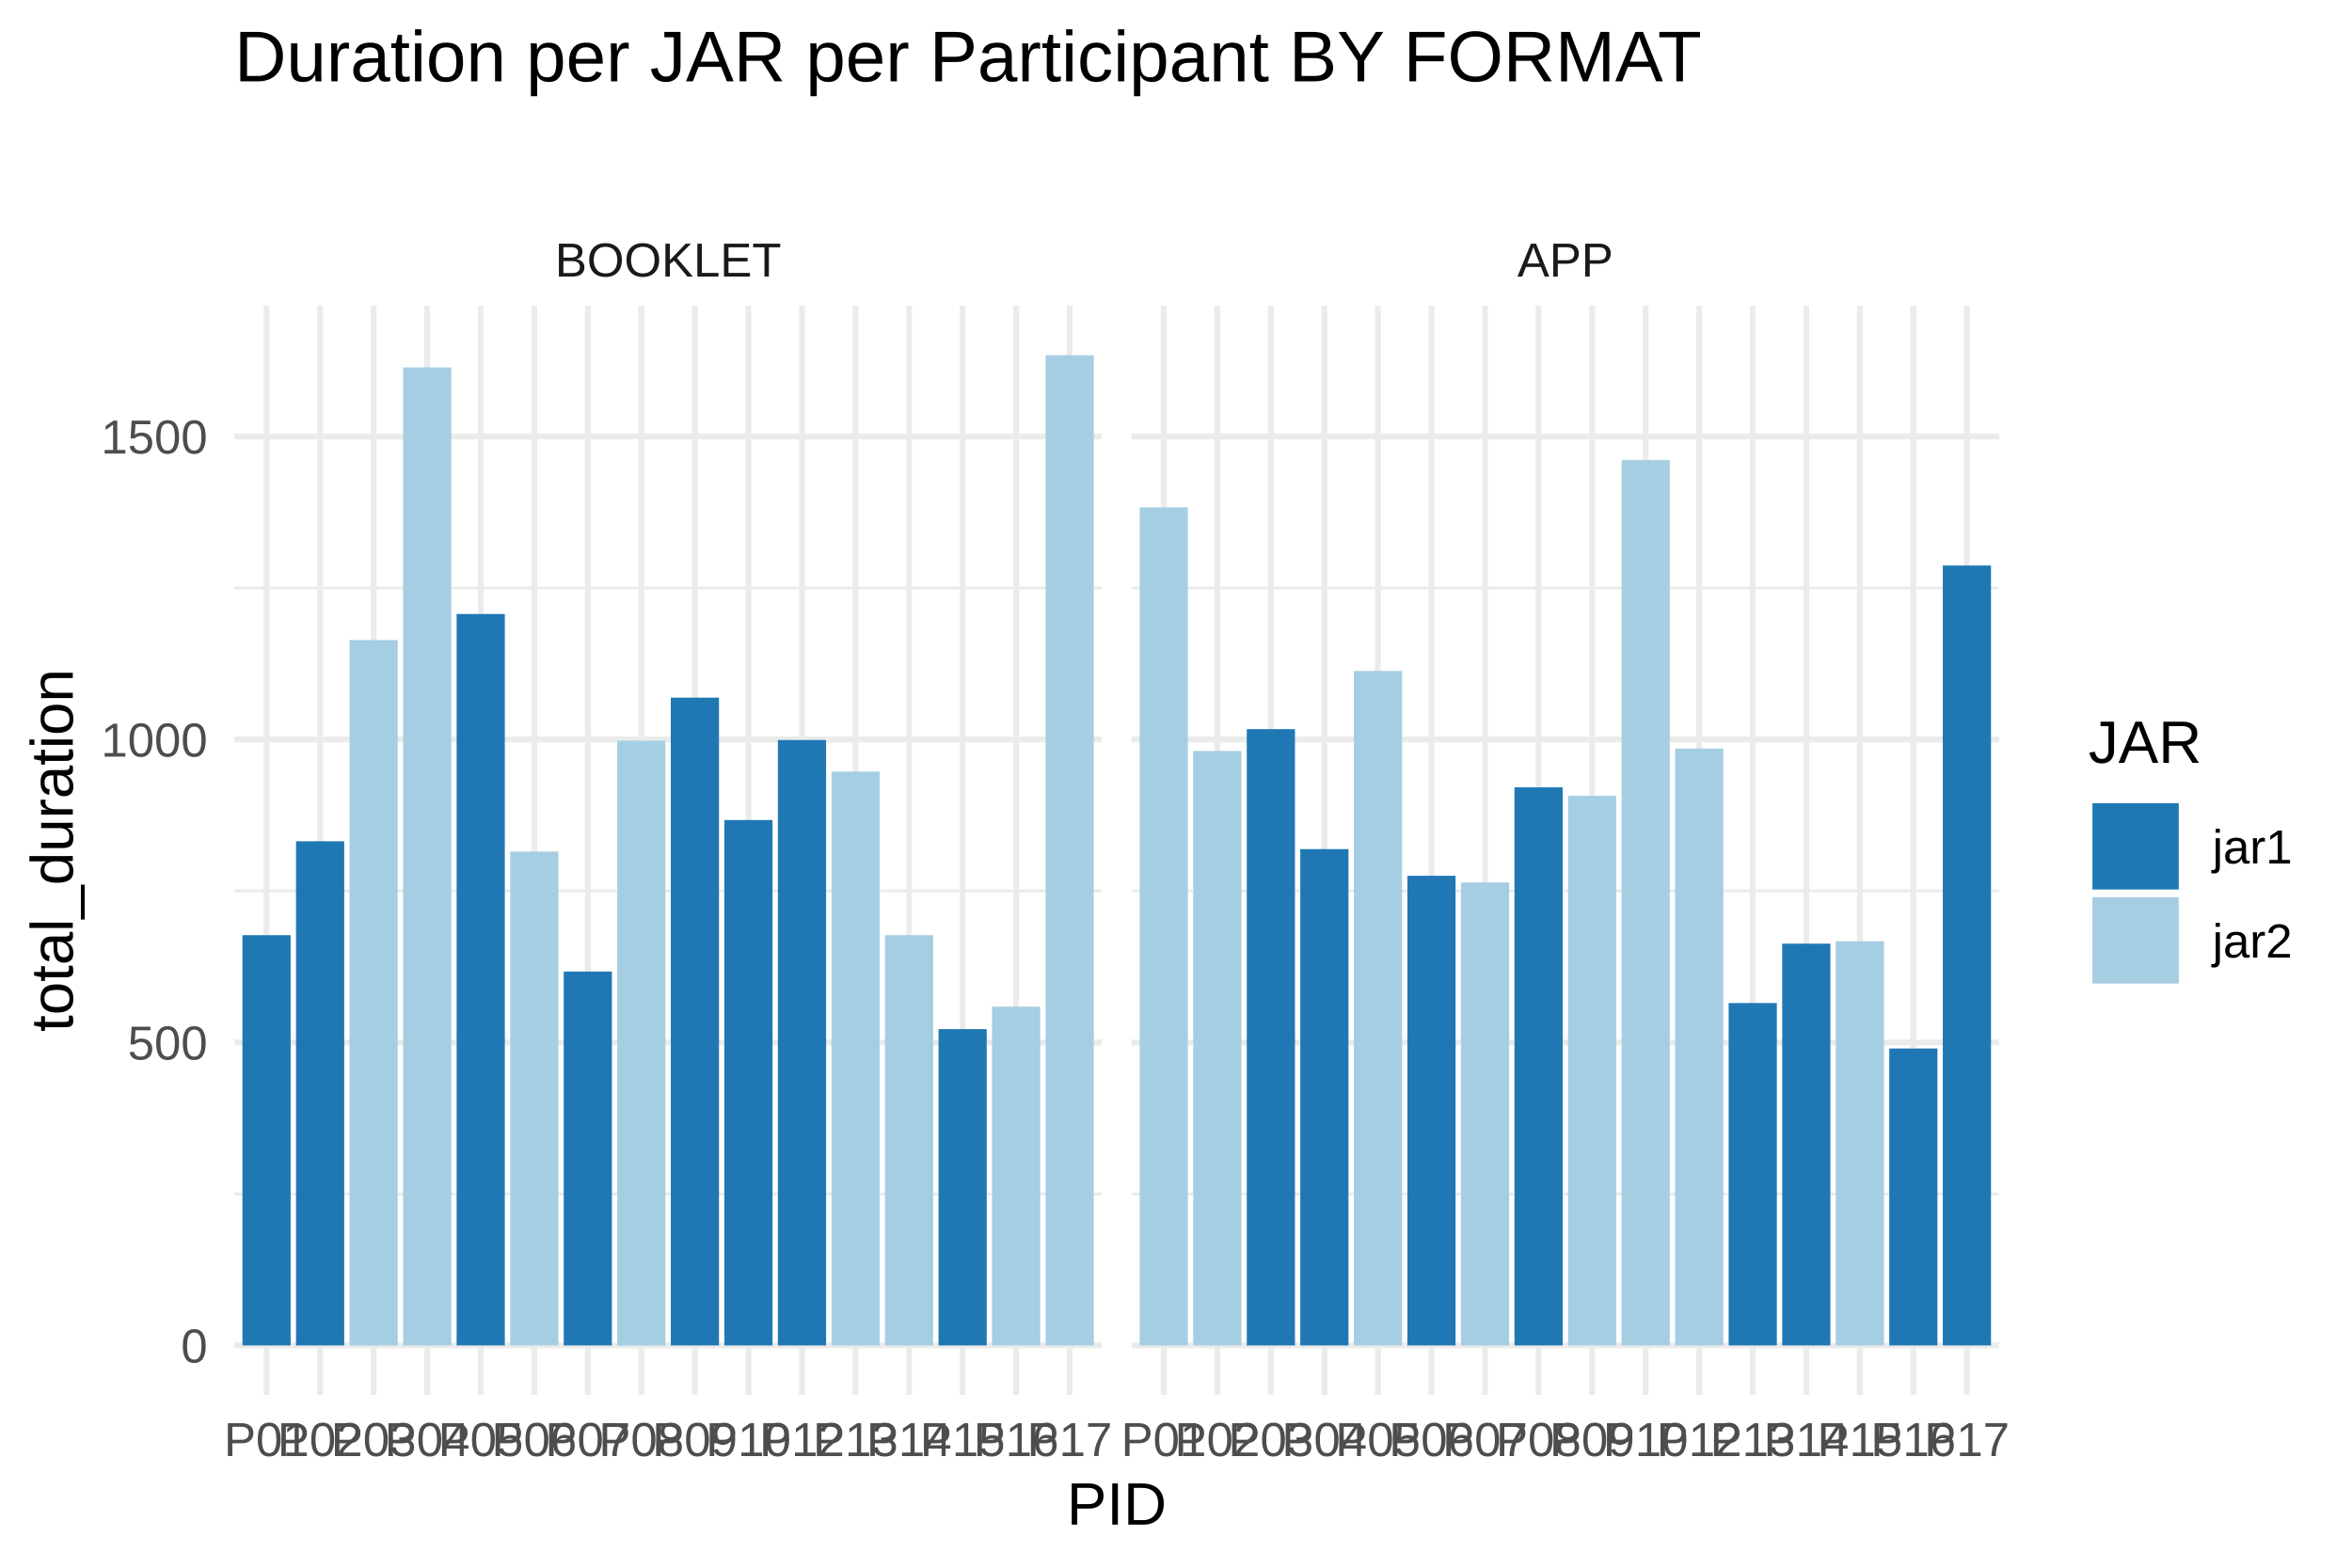
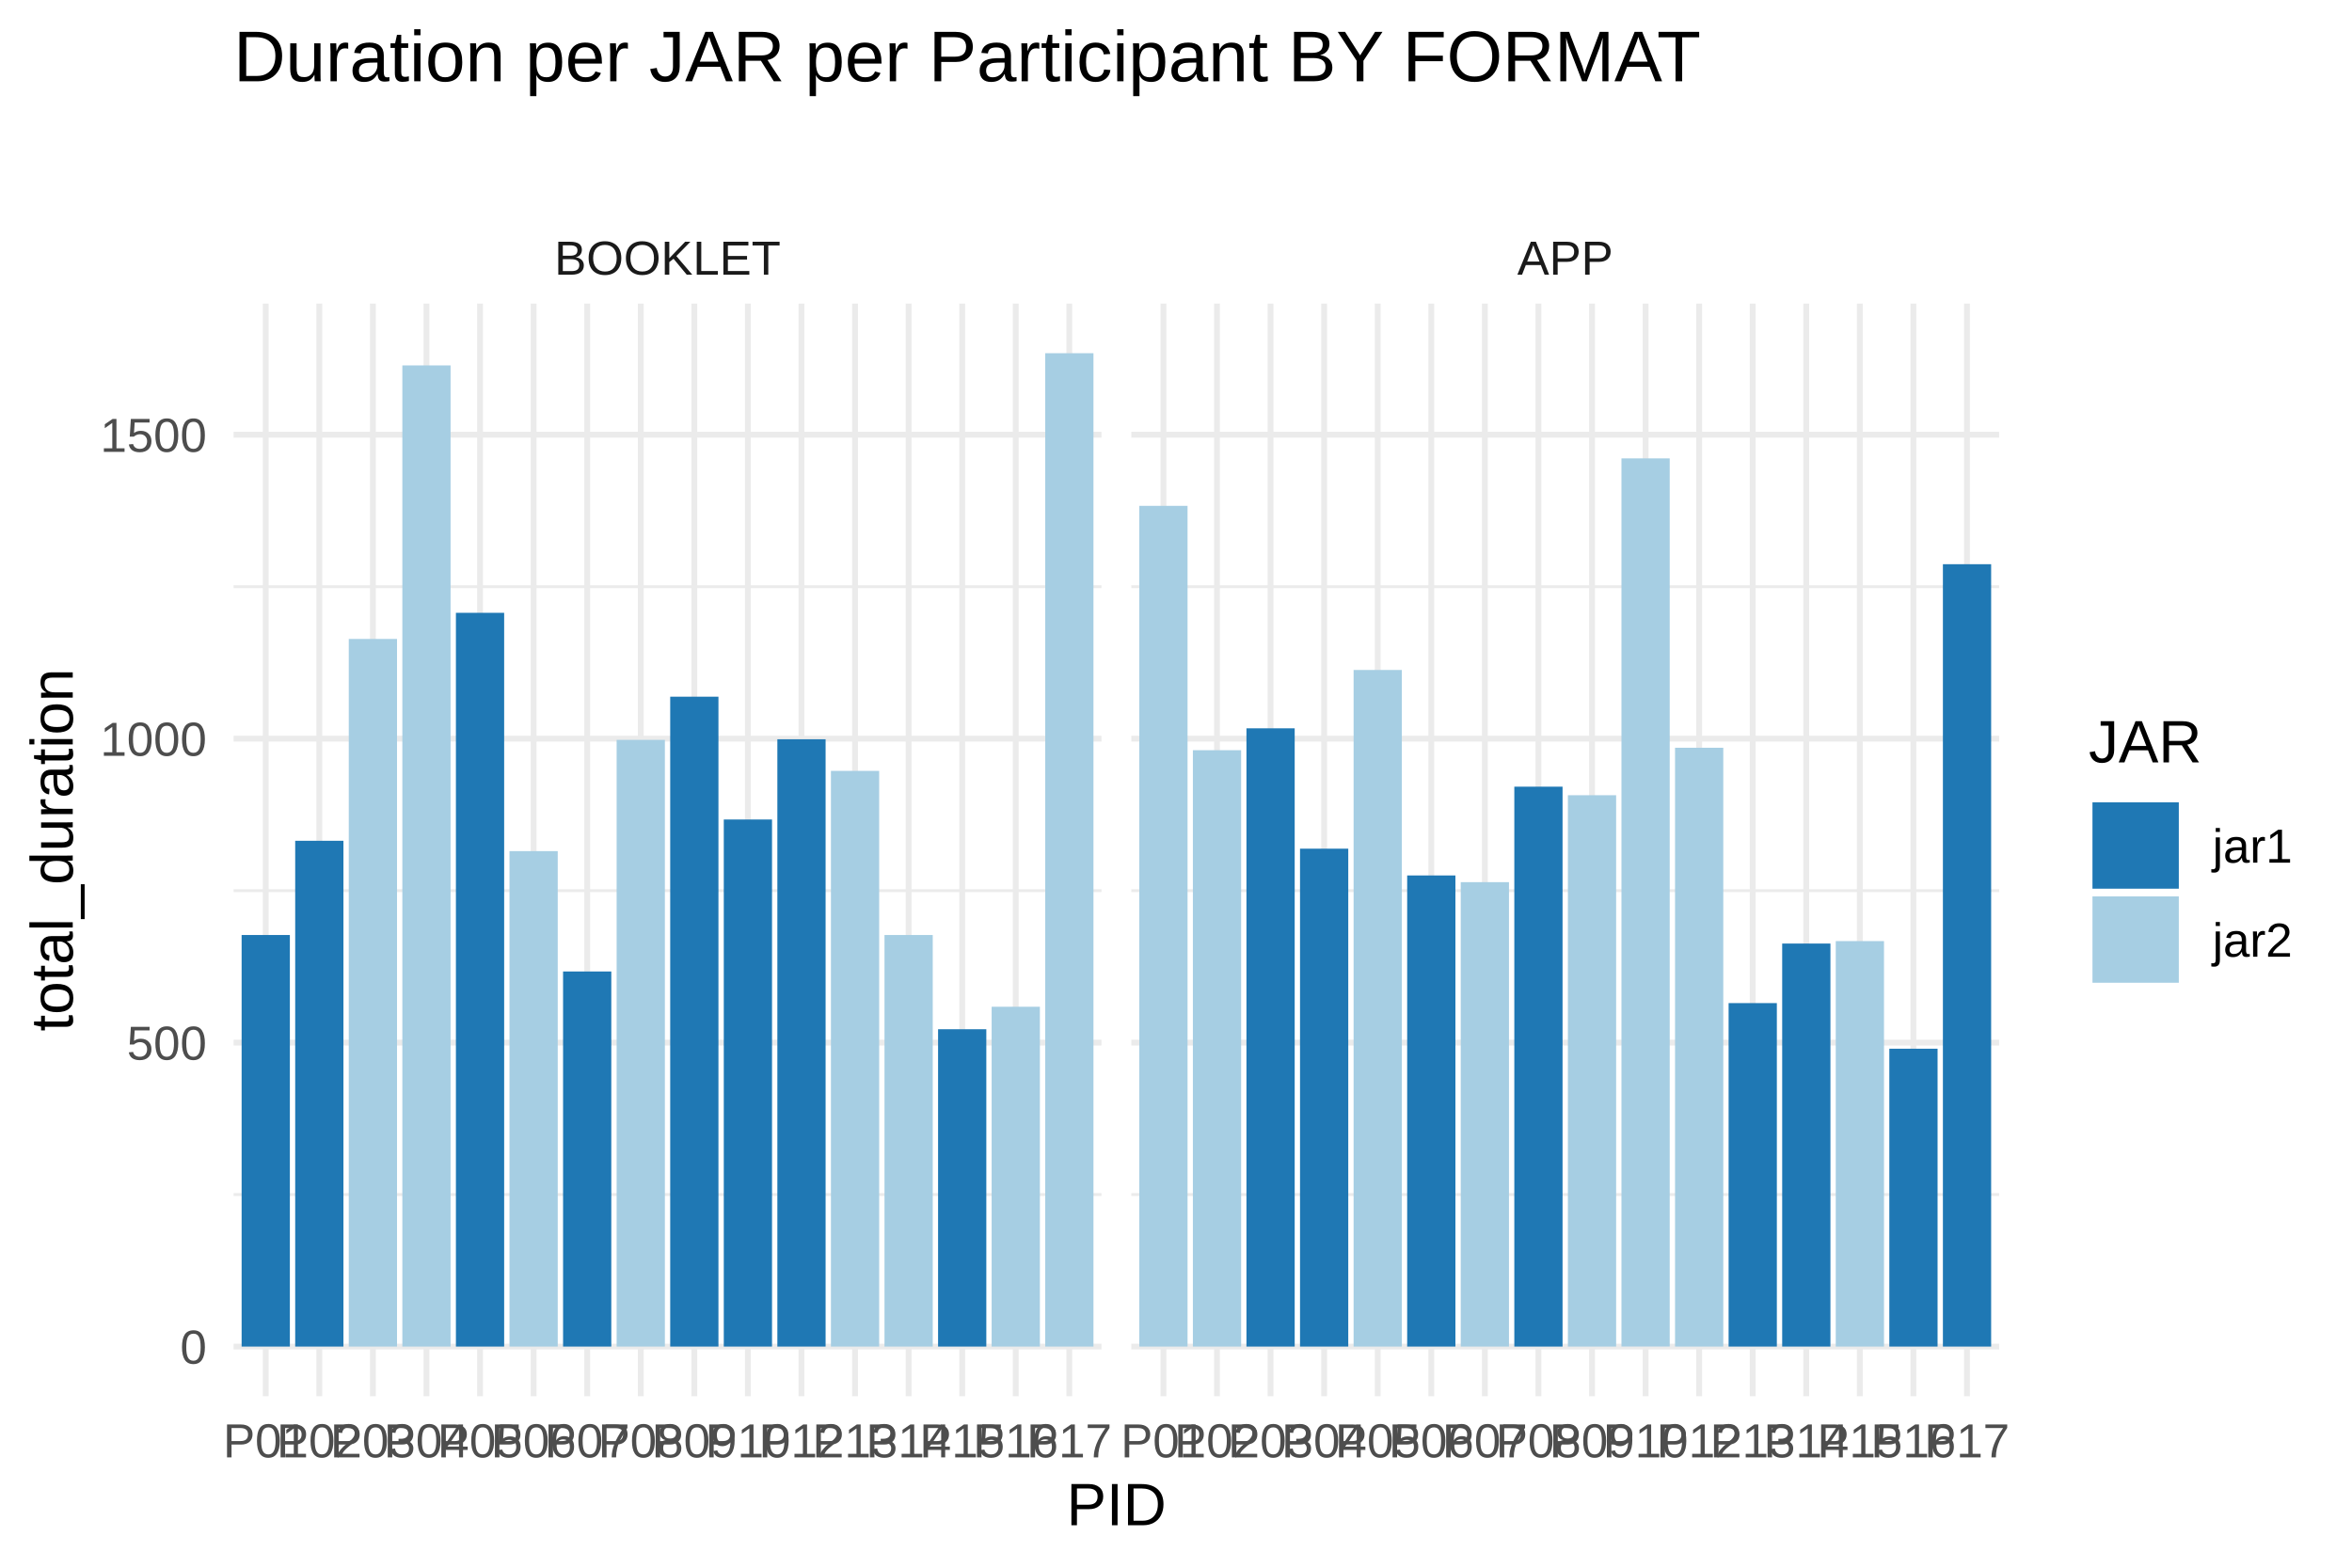
- <svg xmlns="http://www.w3.org/2000/svg" class="svglite" width="432.00pt" height="288.00pt" viewBox="0 0 432.00 288.00">
-   <defs>
-     <style type="text/css">
+ <svg xmlns="http://www.w3.org/2000/svg" width="432.00pt" height="288.00pt" viewBox="0 0 432.00 288.00">
+   <g class="svglite">
+     <defs>
+       <style type="text/css">
    .svglite line, .svglite polyline, .svglite polygon, .svglite path, .svglite rect, .svglite circle {
      fill: none;
      stroke: #000000;
      stroke-linecap: round;
      stroke-linejoin: round;
      stroke-miterlimit: 10.00;
    }
    .svglite text {
      white-space: pre;
    }
+     .svglite g.glyphgroup path {
+       fill: inherit;
+       stroke: none;
+     }
  </style>
-   </defs>
-   <rect width="100%" height="100%" style="stroke: none; fill: none;" />
-   <defs>
-     <clipPath id="cpMC4wMHw0MzIuMDB8MC4wMHwyODguMDA=">
-       <rect x="0.00" y="0.00" width="432.00" height="288.00" />
-     </clipPath>
-   </defs>
-   <g clip-path="url(#cpMC4wMHw0MzIuMDB8MC4wMHwyODguMDA=)">
+     </defs>
+     <rect width="100%" height="100%" style="stroke: none; fill: none;" />
+     <defs>
+       <clipPath id="cpMC4wMHw0MzIuMDB8MC4wMHwyODguMDA=">
+         <rect x="0.00" y="0.00" width="432.00" height="288.00" />
+       </clipPath>
+     </defs>
+     <g clip-path="url(#cpMC4wMHw0MzIuMDB8MC4wMHwyODguMDA=)">
</g>
-   <defs>
-     <clipPath id="cpNDMuMDZ8MjAyLjM3fDU2LjE3fDI1Ni4yNw==">
-       <rect x="43.06" y="56.17" width="159.32" height="200.10" />
-     </clipPath>
-   </defs>
-   <g clip-path="url(#cpNDMuMDZ8MjAyLjM3fDU2LjE3fDI1Ni4yNw==)">
-     <polyline points="43.06,219.34 202.37,219.34 " style="stroke-width: 0.53; stroke: #EBEBEB; stroke-linecap: butt;" />
-     <polyline points="43.06,163.67 202.37,163.67 " style="stroke-width: 0.53; stroke: #EBEBEB; stroke-linecap: butt;" />
-     <polyline points="43.06,108.01 202.37,108.01 " style="stroke-width: 0.53; stroke: #EBEBEB; stroke-linecap: butt;" />
-     <polyline points="43.06,247.17 202.37,247.17 " style="stroke-width: 1.07; stroke: #EBEBEB; stroke-linecap: butt;" />
-     <polyline points="43.06,191.51 202.37,191.51 " style="stroke-width: 1.07; stroke: #EBEBEB; stroke-linecap: butt;" />
-     <polyline points="43.06,135.84 202.37,135.84 " style="stroke-width: 1.07; stroke: #EBEBEB; stroke-linecap: butt;" />
-     <polyline points="43.06,80.18 202.37,80.18 " style="stroke-width: 1.07; stroke: #EBEBEB; stroke-linecap: butt;" />
-     <polyline points="48.96,256.27 48.96,56.17 " style="stroke-width: 1.07; stroke: #EBEBEB; stroke-linecap: butt;" />
-     <polyline points="58.79,256.27 58.79,56.17 " style="stroke-width: 1.07; stroke: #EBEBEB; stroke-linecap: butt;" />
-     <polyline points="68.63,256.27 68.63,56.17 " style="stroke-width: 1.07; stroke: #EBEBEB; stroke-linecap: butt;" />
-     <polyline points="78.46,256.27 78.46,56.17 " style="stroke-width: 1.07; stroke: #EBEBEB; stroke-linecap: butt;" />
-     <polyline points="88.30,256.27 88.30,56.17 " style="stroke-width: 1.07; stroke: #EBEBEB; stroke-linecap: butt;" />
-     <polyline points="98.13,256.27 98.13,56.17 " style="stroke-width: 1.07; stroke: #EBEBEB; stroke-linecap: butt;" />
-     <polyline points="107.97,256.27 107.97,56.17 " style="stroke-width: 1.07; stroke: #EBEBEB; stroke-linecap: butt;" />
-     <polyline points="117.80,256.27 117.80,56.17 " style="stroke-width: 1.07; stroke: #EBEBEB; stroke-linecap: butt;" />
-     <polyline points="127.63,256.27 127.63,56.17 " style="stroke-width: 1.07; stroke: #EBEBEB; stroke-linecap: butt;" />
-     <polyline points="137.47,256.27 137.47,56.17 " style="stroke-width: 1.07; stroke: #EBEBEB; stroke-linecap: butt;" />
-     <polyline points="147.30,256.27 147.30,56.17 " style="stroke-width: 1.07; stroke: #EBEBEB; stroke-linecap: butt;" />
-     <polyline points="157.14,256.27 157.14,56.17 " style="stroke-width: 1.07; stroke: #EBEBEB; stroke-linecap: butt;" />
-     <polyline points="166.97,256.27 166.97,56.17 " style="stroke-width: 1.07; stroke: #EBEBEB; stroke-linecap: butt;" />
-     <polyline points="176.81,256.27 176.81,56.17 " style="stroke-width: 1.07; stroke: #EBEBEB; stroke-linecap: butt;" />
-     <polyline points="186.64,256.27 186.64,56.17 " style="stroke-width: 1.07; stroke: #EBEBEB; stroke-linecap: butt;" />
-     <polyline points="196.47,256.27 196.47,56.17 " style="stroke-width: 1.07; stroke: #EBEBEB; stroke-linecap: butt;" />
-     <rect x="44.53" y="171.80" width="8.85" height="75.37" style="stroke-width: 1.07; stroke: none; stroke-linecap: butt; stroke-linejoin: miter; fill: #1F78B4;" />
-     <rect x="54.37" y="154.55" width="8.85" height="92.62" style="stroke-width: 1.07; stroke: none; stroke-linecap: butt; stroke-linejoin: miter; fill: #1F78B4;" />
-     <rect x="64.20" y="117.59" width="8.85" height="129.59" style="stroke-width: 1.07; stroke: none; stroke-linecap: butt; stroke-linejoin: miter; fill: #A6CEE3;" />
-     <rect x="74.04" y="67.49" width="8.85" height="179.68" style="stroke-width: 1.07; stroke: none; stroke-linecap: butt; stroke-linejoin: miter; fill: #A6CEE3;" />
-     <rect x="83.87" y="112.80" width="8.85" height="134.37" style="stroke-width: 1.07; stroke: none; stroke-linecap: butt; stroke-linejoin: miter; fill: #1F78B4;" />
-     <rect x="93.71" y="156.44" width="8.85" height="90.73" style="stroke-width: 1.07; stroke: none; stroke-linecap: butt; stroke-linejoin: miter; fill: #A6CEE3;" />
-     <rect x="103.54" y="178.48" width="8.85" height="68.69" style="stroke-width: 1.07; stroke: none; stroke-linecap: butt; stroke-linejoin: miter; fill: #1F78B4;" />
-     <rect x="113.37" y="136.07" width="8.85" height="111.11" style="stroke-width: 1.07; stroke: none; stroke-linecap: butt; stroke-linejoin: miter; fill: #A6CEE3;" />
-     <rect x="123.21" y="128.16" width="8.85" height="119.01" style="stroke-width: 1.07; stroke: none; stroke-linecap: butt; stroke-linejoin: miter; fill: #1F78B4;" />
-     <rect x="133.04" y="150.65" width="8.85" height="96.52" style="stroke-width: 1.07; stroke: none; stroke-linecap: butt; stroke-linejoin: miter; fill: #1F78B4;" />
-     <rect x="142.88" y="135.95" width="8.85" height="111.22" style="stroke-width: 1.07; stroke: none; stroke-linecap: butt; stroke-linejoin: miter; fill: #1F78B4;" />
-     <rect x="152.71" y="141.74" width="8.85" height="105.43" style="stroke-width: 1.07; stroke: none; stroke-linecap: butt; stroke-linejoin: miter; fill: #A6CEE3;" />
-     <rect x="162.55" y="171.80" width="8.85" height="75.37" style="stroke-width: 1.07; stroke: none; stroke-linecap: butt; stroke-linejoin: miter; fill: #A6CEE3;" />
-     <rect x="172.38" y="189.06" width="8.85" height="58.11" style="stroke-width: 1.07; stroke: none; stroke-linecap: butt; stroke-linejoin: miter; fill: #1F78B4;" />
-     <rect x="182.21" y="184.94" width="8.85" height="62.23" style="stroke-width: 1.07; stroke: none; stroke-linecap: butt; stroke-linejoin: miter; fill: #A6CEE3;" />
-     <rect x="192.05" y="65.26" width="8.85" height="181.91" style="stroke-width: 1.07; stroke: none; stroke-linecap: butt; stroke-linejoin: miter; fill: #A6CEE3;" />
-   </g>
-   <g clip-path="url(#cpMC4wMHw0MzIuMDB8MC4wMHwyODguMDA=)">
+     <defs>
+       <clipPath id="cpNDIuOTF8MjAyLjMxfDU1Ljc3fDI1Ni41MA==">
+         <rect x="42.91" y="55.77" width="159.40" height="200.73" />
+       </clipPath>
+     </defs>
+     <g clip-path="url(#cpNDIuOTF8MjAyLjMxfDU1Ljc3fDI1Ni41MA==)">
+       <polyline points="42.91,219.46 202.31,219.46 " style="stroke-width: 0.53; stroke: #EBEBEB; stroke-linecap: butt;" />
+       <polyline points="42.91,163.62 202.31,163.62 " style="stroke-width: 0.53; stroke: #EBEBEB; stroke-linecap: butt;" />
+       <polyline points="42.91,107.78 202.31,107.78 " style="stroke-width: 0.53; stroke: #EBEBEB; stroke-linecap: butt;" />
+       <polyline points="42.91,247.38 202.31,247.38 " style="stroke-width: 1.07; stroke: #EBEBEB; stroke-linecap: butt;" />
+       <polyline points="42.91,191.54 202.31,191.54 " style="stroke-width: 1.07; stroke: #EBEBEB; stroke-linecap: butt;" />
+       <polyline points="42.91,135.70 202.31,135.70 " style="stroke-width: 1.07; stroke: #EBEBEB; stroke-linecap: butt;" />
+       <polyline points="42.91,79.86 202.31,79.86 " style="stroke-width: 1.07; stroke: #EBEBEB; stroke-linecap: butt;" />
+       <polyline points="48.81,256.50 48.81,55.77 " style="stroke-width: 1.07; stroke: #EBEBEB; stroke-linecap: butt;" />
+       <polyline points="58.65,256.50 58.65,55.77 " style="stroke-width: 1.07; stroke: #EBEBEB; stroke-linecap: butt;" />
+       <polyline points="68.49,256.50 68.49,55.77 " style="stroke-width: 1.07; stroke: #EBEBEB; stroke-linecap: butt;" />
+       <polyline points="78.33,256.50 78.33,55.77 " style="stroke-width: 1.07; stroke: #EBEBEB; stroke-linecap: butt;" />
+       <polyline points="88.17,256.50 88.17,55.77 " style="stroke-width: 1.07; stroke: #EBEBEB; stroke-linecap: butt;" />
+       <polyline points="98.01,256.50 98.01,55.77 " style="stroke-width: 1.07; stroke: #EBEBEB; stroke-linecap: butt;" />
+       <polyline points="107.85,256.50 107.85,55.77 " style="stroke-width: 1.07; stroke: #EBEBEB; stroke-linecap: butt;" />
+       <polyline points="117.69,256.50 117.69,55.77 " style="stroke-width: 1.07; stroke: #EBEBEB; stroke-linecap: butt;" />
+       <polyline points="127.53,256.50 127.53,55.77 " style="stroke-width: 1.07; stroke: #EBEBEB; stroke-linecap: butt;" />
+       <polyline points="137.37,256.50 137.37,55.77 " style="stroke-width: 1.07; stroke: #EBEBEB; stroke-linecap: butt;" />
+       <polyline points="147.21,256.50 147.21,55.77 " style="stroke-width: 1.07; stroke: #EBEBEB; stroke-linecap: butt;" />
+       <polyline points="157.05,256.50 157.05,55.77 " style="stroke-width: 1.07; stroke: #EBEBEB; stroke-linecap: butt;" />
+       <polyline points="166.89,256.50 166.89,55.77 " style="stroke-width: 1.07; stroke: #EBEBEB; stroke-linecap: butt;" />
+       <polyline points="176.73,256.50 176.73,55.77 " style="stroke-width: 1.07; stroke: #EBEBEB; stroke-linecap: butt;" />
+       <polyline points="186.56,256.50 186.56,55.77 " style="stroke-width: 1.07; stroke: #EBEBEB; stroke-linecap: butt;" />
+       <polyline points="196.40,256.50 196.40,55.77 " style="stroke-width: 1.07; stroke: #EBEBEB; stroke-linecap: butt;" />
+       <rect x="44.38" y="171.77" width="8.86" height="75.61" style="stroke-width: 1.07; stroke: none; stroke-linecap: butt; stroke-linejoin: miter; fill: #1F78B4;" />
+       <rect x="54.22" y="154.46" width="8.86" height="92.92" style="stroke-width: 1.07; stroke: none; stroke-linecap: butt; stroke-linejoin: miter; fill: #1F78B4;" />
+       <rect x="64.06" y="117.38" width="8.86" height="130.00" style="stroke-width: 1.07; stroke: none; stroke-linecap: butt; stroke-linejoin: miter; fill: #A6CEE3;" />
+       <rect x="73.90" y="67.13" width="8.86" height="180.25" style="stroke-width: 1.07; stroke: none; stroke-linecap: butt; stroke-linejoin: miter; fill: #A6CEE3;" />
+       <rect x="83.74" y="112.58" width="8.86" height="134.80" style="stroke-width: 1.07; stroke: none; stroke-linecap: butt; stroke-linejoin: miter; fill: #1F78B4;" />
+       <rect x="93.58" y="156.36" width="8.86" height="91.02" style="stroke-width: 1.07; stroke: none; stroke-linecap: butt; stroke-linejoin: miter; fill: #A6CEE3;" />
+       <rect x="103.42" y="178.47" width="8.86" height="68.91" style="stroke-width: 1.07; stroke: none; stroke-linecap: butt; stroke-linejoin: miter; fill: #1F78B4;" />
+       <rect x="113.26" y="135.92" width="8.86" height="111.46" style="stroke-width: 1.07; stroke: none; stroke-linecap: butt; stroke-linejoin: miter; fill: #A6CEE3;" />
+       <rect x="123.10" y="127.99" width="8.86" height="119.39" style="stroke-width: 1.07; stroke: none; stroke-linecap: butt; stroke-linejoin: miter; fill: #1F78B4;" />
+       <rect x="132.94" y="150.55" width="8.86" height="96.83" style="stroke-width: 1.07; stroke: none; stroke-linecap: butt; stroke-linejoin: miter; fill: #1F78B4;" />
+       <rect x="142.78" y="135.81" width="8.86" height="111.57" style="stroke-width: 1.07; stroke: none; stroke-linecap: butt; stroke-linejoin: miter; fill: #1F78B4;" />
+       <rect x="152.62" y="141.62" width="8.86" height="105.76" style="stroke-width: 1.07; stroke: none; stroke-linecap: butt; stroke-linejoin: miter; fill: #A6CEE3;" />
+       <rect x="162.46" y="171.77" width="8.86" height="75.61" style="stroke-width: 1.07; stroke: none; stroke-linecap: butt; stroke-linejoin: miter; fill: #A6CEE3;" />
+       <rect x="172.30" y="189.08" width="8.86" height="58.30" style="stroke-width: 1.07; stroke: none; stroke-linecap: butt; stroke-linejoin: miter; fill: #1F78B4;" />
+       <rect x="182.14" y="184.95" width="8.86" height="62.43" style="stroke-width: 1.07; stroke: none; stroke-linecap: butt; stroke-linejoin: miter; fill: #A6CEE3;" />
+       <rect x="191.98" y="64.89" width="8.86" height="182.49" style="stroke-width: 1.07; stroke: none; stroke-linecap: butt; stroke-linejoin: miter; fill: #A6CEE3;" />
+     </g>
+     <g clip-path="url(#cpMC4wMHw0MzIuMDB8MC4wMHwyODguMDA=)">
</g>
-   <defs>
-     <clipPath id="cpMjA3Ljg1fDM2Ny4xN3w1Ni4xN3wyNTYuMjc=">
-       <rect x="207.85" y="56.17" width="159.32" height="200.10" />
-     </clipPath>
-   </defs>
-   <g clip-path="url(#cpMjA3Ljg1fDM2Ny4xN3w1Ni4xN3wyNTYuMjc=)">
-     <polyline points="207.85,219.34 367.17,219.34 " style="stroke-width: 0.53; stroke: #EBEBEB; stroke-linecap: butt;" />
-     <polyline points="207.85,163.67 367.17,163.67 " style="stroke-width: 0.53; stroke: #EBEBEB; stroke-linecap: butt;" />
-     <polyline points="207.85,108.01 367.17,108.01 " style="stroke-width: 0.53; stroke: #EBEBEB; stroke-linecap: butt;" />
-     <polyline points="207.85,247.17 367.17,247.17 " style="stroke-width: 1.07; stroke: #EBEBEB; stroke-linecap: butt;" />
-     <polyline points="207.85,191.51 367.17,191.51 " style="stroke-width: 1.07; stroke: #EBEBEB; stroke-linecap: butt;" />
-     <polyline points="207.85,135.84 367.17,135.84 " style="stroke-width: 1.07; stroke: #EBEBEB; stroke-linecap: butt;" />
-     <polyline points="207.85,80.18 367.17,80.18 " style="stroke-width: 1.07; stroke: #EBEBEB; stroke-linecap: butt;" />
-     <polyline points="213.75,256.27 213.75,56.17 " style="stroke-width: 1.07; stroke: #EBEBEB; stroke-linecap: butt;" />
-     <polyline points="223.59,256.27 223.59,56.17 " style="stroke-width: 1.07; stroke: #EBEBEB; stroke-linecap: butt;" />
-     <polyline points="233.42,256.27 233.42,56.17 " style="stroke-width: 1.07; stroke: #EBEBEB; stroke-linecap: butt;" />
-     <polyline points="243.26,256.27 243.26,56.17 " style="stroke-width: 1.07; stroke: #EBEBEB; stroke-linecap: butt;" />
-     <polyline points="253.09,256.27 253.09,56.17 " style="stroke-width: 1.07; stroke: #EBEBEB; stroke-linecap: butt;" />
-     <polyline points="262.93,256.27 262.93,56.17 " style="stroke-width: 1.07; stroke: #EBEBEB; stroke-linecap: butt;" />
-     <polyline points="272.76,256.27 272.76,56.17 " style="stroke-width: 1.07; stroke: #EBEBEB; stroke-linecap: butt;" />
-     <polyline points="282.59,256.27 282.59,56.17 " style="stroke-width: 1.07; stroke: #EBEBEB; stroke-linecap: butt;" />
-     <polyline points="292.43,256.27 292.43,56.17 " style="stroke-width: 1.07; stroke: #EBEBEB; stroke-linecap: butt;" />
-     <polyline points="302.26,256.27 302.26,56.17 " style="stroke-width: 1.07; stroke: #EBEBEB; stroke-linecap: butt;" />
-     <polyline points="312.10,256.27 312.10,56.17 " style="stroke-width: 1.07; stroke: #EBEBEB; stroke-linecap: butt;" />
-     <polyline points="321.93,256.27 321.93,56.17 " style="stroke-width: 1.07; stroke: #EBEBEB; stroke-linecap: butt;" />
-     <polyline points="331.77,256.27 331.77,56.17 " style="stroke-width: 1.07; stroke: #EBEBEB; stroke-linecap: butt;" />
-     <polyline points="341.60,256.27 341.60,56.17 " style="stroke-width: 1.07; stroke: #EBEBEB; stroke-linecap: butt;" />
-     <polyline points="351.43,256.27 351.43,56.17 " style="stroke-width: 1.07; stroke: #EBEBEB; stroke-linecap: butt;" />
-     <polyline points="361.27,256.27 361.27,56.17 " style="stroke-width: 1.07; stroke: #EBEBEB; stroke-linecap: butt;" />
-     <rect x="209.33" y="93.20" width="8.85" height="153.97" style="stroke-width: 1.07; stroke: none; stroke-linecap: butt; stroke-linejoin: miter; fill: #A6CEE3;" />
-     <rect x="219.16" y="137.96" width="8.85" height="109.21" style="stroke-width: 1.07; stroke: none; stroke-linecap: butt; stroke-linejoin: miter; fill: #A6CEE3;" />
-     <rect x="229.00" y="133.95" width="8.85" height="113.22" style="stroke-width: 1.07; stroke: none; stroke-linecap: butt; stroke-linejoin: miter; fill: #1F78B4;" />
-     <rect x="238.83" y="155.99" width="8.85" height="91.18" style="stroke-width: 1.07; stroke: none; stroke-linecap: butt; stroke-linejoin: miter; fill: #1F78B4;" />
-     <rect x="248.67" y="123.26" width="8.85" height="123.91" style="stroke-width: 1.07; stroke: none; stroke-linecap: butt; stroke-linejoin: miter; fill: #A6CEE3;" />
-     <rect x="258.50" y="160.89" width="8.85" height="86.28" style="stroke-width: 1.07; stroke: none; stroke-linecap: butt; stroke-linejoin: miter; fill: #1F78B4;" />
-     <rect x="268.34" y="162.12" width="8.85" height="85.05" style="stroke-width: 1.07; stroke: none; stroke-linecap: butt; stroke-linejoin: miter; fill: #A6CEE3;" />
-     <rect x="278.17" y="144.64" width="8.85" height="102.53" style="stroke-width: 1.07; stroke: none; stroke-linecap: butt; stroke-linejoin: miter; fill: #1F78B4;" />
-     <rect x="288.00" y="146.20" width="8.85" height="100.97" style="stroke-width: 1.07; stroke: none; stroke-linecap: butt; stroke-linejoin: miter; fill: #A6CEE3;" />
-     <rect x="297.84" y="84.52" width="8.85" height="162.65" style="stroke-width: 1.07; stroke: none; stroke-linecap: butt; stroke-linejoin: miter; fill: #A6CEE3;" />
-     <rect x="307.67" y="137.51" width="8.85" height="109.66" style="stroke-width: 1.07; stroke: none; stroke-linecap: butt; stroke-linejoin: miter; fill: #A6CEE3;" />
-     <rect x="317.51" y="184.27" width="8.85" height="62.90" style="stroke-width: 1.07; stroke: none; stroke-linecap: butt; stroke-linejoin: miter; fill: #1F78B4;" />
-     <rect x="327.34" y="173.36" width="8.85" height="73.81" style="stroke-width: 1.07; stroke: none; stroke-linecap: butt; stroke-linejoin: miter; fill: #1F78B4;" />
-     <rect x="337.18" y="172.91" width="8.85" height="74.26" style="stroke-width: 1.07; stroke: none; stroke-linecap: butt; stroke-linejoin: miter; fill: #A6CEE3;" />
-     <rect x="347.01" y="192.62" width="8.85" height="54.55" style="stroke-width: 1.07; stroke: none; stroke-linecap: butt; stroke-linejoin: miter; fill: #1F78B4;" />
-     <rect x="356.84" y="103.89" width="8.85" height="143.28" style="stroke-width: 1.07; stroke: none; stroke-linecap: butt; stroke-linejoin: miter; fill: #1F78B4;" />
-   </g>
-   <g clip-path="url(#cpMC4wMHw0MzIuMDB8MC4wMHwyODguMDA=)">
+     <defs>
+       <clipPath id="cpMjA3Ljc5fDM2Ny4xOXw1NS43N3wyNTYuNTA=">
+         <rect x="207.79" y="55.77" width="159.40" height="200.73" />
+       </clipPath>
+     </defs>
+     <g clip-path="url(#cpMjA3Ljc5fDM2Ny4xOXw1NS43N3wyNTYuNTA=)">
+       <polyline points="207.79,219.46 367.19,219.46 " style="stroke-width: 0.53; stroke: #EBEBEB; stroke-linecap: butt;" />
+       <polyline points="207.79,163.62 367.19,163.62 " style="stroke-width: 0.53; stroke: #EBEBEB; stroke-linecap: butt;" />
+       <polyline points="207.79,107.78 367.19,107.78 " style="stroke-width: 0.53; stroke: #EBEBEB; stroke-linecap: butt;" />
+       <polyline points="207.79,247.38 367.19,247.38 " style="stroke-width: 1.07; stroke: #EBEBEB; stroke-linecap: butt;" />
+       <polyline points="207.79,191.54 367.19,191.54 " style="stroke-width: 1.07; stroke: #EBEBEB; stroke-linecap: butt;" />
+       <polyline points="207.79,135.70 367.19,135.70 " style="stroke-width: 1.07; stroke: #EBEBEB; stroke-linecap: butt;" />
+       <polyline points="207.79,79.86 367.19,79.86 " style="stroke-width: 1.07; stroke: #EBEBEB; stroke-linecap: butt;" />
+       <polyline points="213.69,256.50 213.69,55.77 " style="stroke-width: 1.07; stroke: #EBEBEB; stroke-linecap: butt;" />
+       <polyline points="223.53,256.50 223.53,55.77 " style="stroke-width: 1.07; stroke: #EBEBEB; stroke-linecap: butt;" />
+       <polyline points="233.37,256.50 233.37,55.77 " style="stroke-width: 1.07; stroke: #EBEBEB; stroke-linecap: butt;" />
+       <polyline points="243.21,256.50 243.21,55.77 " style="stroke-width: 1.07; stroke: #EBEBEB; stroke-linecap: butt;" />
+       <polyline points="253.05,256.50 253.05,55.77 " style="stroke-width: 1.07; stroke: #EBEBEB; stroke-linecap: butt;" />
+       <polyline points="262.89,256.50 262.89,55.77 " style="stroke-width: 1.07; stroke: #EBEBEB; stroke-linecap: butt;" />
+       <polyline points="272.73,256.50 272.73,55.77 " style="stroke-width: 1.07; stroke: #EBEBEB; stroke-linecap: butt;" />
+       <polyline points="282.57,256.50 282.57,55.77 " style="stroke-width: 1.07; stroke: #EBEBEB; stroke-linecap: butt;" />
+       <polyline points="292.41,256.50 292.41,55.77 " style="stroke-width: 1.07; stroke: #EBEBEB; stroke-linecap: butt;" />
+       <polyline points="302.25,256.50 302.25,55.77 " style="stroke-width: 1.07; stroke: #EBEBEB; stroke-linecap: butt;" />
+       <polyline points="312.09,256.50 312.09,55.77 " style="stroke-width: 1.07; stroke: #EBEBEB; stroke-linecap: butt;" />
+       <polyline points="321.93,256.50 321.93,55.77 " style="stroke-width: 1.07; stroke: #EBEBEB; stroke-linecap: butt;" />
+       <polyline points="331.76,256.50 331.76,55.77 " style="stroke-width: 1.07; stroke: #EBEBEB; stroke-linecap: butt;" />
+       <polyline points="341.60,256.50 341.60,55.77 " style="stroke-width: 1.07; stroke: #EBEBEB; stroke-linecap: butt;" />
+       <polyline points="351.44,256.50 351.44,55.77 " style="stroke-width: 1.07; stroke: #EBEBEB; stroke-linecap: butt;" />
+       <polyline points="361.28,256.50 361.28,55.77 " style="stroke-width: 1.07; stroke: #EBEBEB; stroke-linecap: butt;" />
+       <rect x="209.26" y="92.93" width="8.86" height="154.45" style="stroke-width: 1.07; stroke: none; stroke-linecap: butt; stroke-linejoin: miter; fill: #A6CEE3;" />
+       <rect x="219.10" y="137.82" width="8.86" height="109.56" style="stroke-width: 1.07; stroke: none; stroke-linecap: butt; stroke-linejoin: miter; fill: #A6CEE3;" />
+       <rect x="228.94" y="133.80" width="8.86" height="113.58" style="stroke-width: 1.07; stroke: none; stroke-linecap: butt; stroke-linejoin: miter; fill: #1F78B4;" />
+       <rect x="238.78" y="155.91" width="8.86" height="91.47" style="stroke-width: 1.07; stroke: none; stroke-linecap: butt; stroke-linejoin: miter; fill: #1F78B4;" />
+       <rect x="248.62" y="123.08" width="8.86" height="124.30" style="stroke-width: 1.07; stroke: none; stroke-linecap: butt; stroke-linejoin: miter; fill: #A6CEE3;" />
+       <rect x="258.46" y="160.83" width="8.86" height="86.55" style="stroke-width: 1.07; stroke: none; stroke-linecap: butt; stroke-linejoin: miter; fill: #1F78B4;" />
+       <rect x="268.30" y="162.06" width="8.86" height="85.32" style="stroke-width: 1.07; stroke: none; stroke-linecap: butt; stroke-linejoin: miter; fill: #A6CEE3;" />
+       <rect x="278.14" y="144.52" width="8.86" height="102.86" style="stroke-width: 1.07; stroke: none; stroke-linecap: butt; stroke-linejoin: miter; fill: #1F78B4;" />
+       <rect x="287.98" y="146.09" width="8.86" height="101.29" style="stroke-width: 1.07; stroke: none; stroke-linecap: butt; stroke-linejoin: miter; fill: #A6CEE3;" />
+       <rect x="297.82" y="84.21" width="8.86" height="163.16" style="stroke-width: 1.07; stroke: none; stroke-linecap: butt; stroke-linejoin: miter; fill: #A6CEE3;" />
+       <rect x="307.66" y="137.37" width="8.86" height="110.01" style="stroke-width: 1.07; stroke: none; stroke-linecap: butt; stroke-linejoin: miter; fill: #A6CEE3;" />
+       <rect x="317.50" y="184.28" width="8.86" height="63.10" style="stroke-width: 1.07; stroke: none; stroke-linecap: butt; stroke-linejoin: miter; fill: #1F78B4;" />
+       <rect x="327.34" y="173.34" width="8.86" height="74.04" style="stroke-width: 1.07; stroke: none; stroke-linecap: butt; stroke-linejoin: miter; fill: #1F78B4;" />
+       <rect x="337.18" y="172.89" width="8.86" height="74.49" style="stroke-width: 1.07; stroke: none; stroke-linecap: butt; stroke-linejoin: miter; fill: #A6CEE3;" />
+       <rect x="347.02" y="192.66" width="8.86" height="54.72" style="stroke-width: 1.07; stroke: none; stroke-linecap: butt; stroke-linejoin: miter; fill: #1F78B4;" />
+       <rect x="356.86" y="103.65" width="8.86" height="143.73" style="stroke-width: 1.07; stroke: none; stroke-linecap: butt; stroke-linejoin: miter; fill: #1F78B4;" />
+     </g>
+     <g clip-path="url(#cpMC4wMHw0MzIuMDB8MC4wMHwyODguMDA=)">
</g>
-   <defs>
-     <clipPath id="cpNDMuMDZ8MjAyLjM3fDM5LjE0fDU2LjE3">
-       <rect x="43.06" y="39.14" width="159.32" height="17.03" />
-     </clipPath>
-   </defs>
-   <g clip-path="url(#cpNDMuMDZ8MjAyLjM3fDM5LjE0fDU2LjE3)">
-     <text x="122.72" y="50.81" text-anchor="middle" style="font-size: 8.80px;fill: #1A1A1A; font-family: &quot;Arial&quot;;" textLength="41.55px" lengthAdjust="spacingAndGlyphs">BOOKLET</text>
-   </g>
-   <g clip-path="url(#cpMC4wMHw0MzIuMDB8MC4wMHwyODguMDA=)">
+     <defs>
+       <clipPath id="cpNDIuOTF8MjAyLjMxfDM4Ljg1fDU1Ljc3">
+         <rect x="42.91" y="38.85" width="159.40" height="16.92" />
+       </clipPath>
+     </defs>
+     <g clip-path="url(#cpNDIuOTF8MjAyLjMxfDM4Ljg1fDU1Ljc3)">
+       <text x="122.61" y="50.46" text-anchor="middle" style="font-size: 8.80px;fill: #1A1A1A; font-family: &quot;Arial&quot;;" textLength="41.58px" lengthAdjust="spacingAndGlyphs">BOOKLET</text>
+     </g>
+     <g clip-path="url(#cpMC4wMHw0MzIuMDB8MC4wMHwyODguMDA=)">
</g>
-   <defs>
-     <clipPath id="cpMjA3Ljg1fDM2Ny4xN3wzOS4xNHw1Ni4xNw==">
-       <rect x="207.85" y="39.14" width="159.32" height="17.03" />
-     </clipPath>
-   </defs>
-   <g clip-path="url(#cpMjA3Ljg1fDM2Ny4xN3wzOS4xNHw1Ni4xNw==)">
-     <text x="287.51" y="50.81" text-anchor="middle" style="font-size: 8.80px;fill: #1A1A1A; font-family: &quot;Arial&quot;;" textLength="17.60px" lengthAdjust="spacingAndGlyphs">APP</text>
-   </g>
-   <g clip-path="url(#cpMC4wMHw0MzIuMDB8MC4wMHwyODguMDA=)">
-     <text x="48.96" y="267.50" text-anchor="middle" style="font-size: 8.80px;fill: #4D4D4D; font-family: &quot;Arial&quot;;" textLength="15.66px" lengthAdjust="spacingAndGlyphs">P01</text>
-     <text x="58.79" y="267.50" text-anchor="middle" style="font-size: 8.80px;fill: #4D4D4D; font-family: &quot;Arial&quot;;" textLength="15.66px" lengthAdjust="spacingAndGlyphs">P02</text>
-     <text x="68.63" y="267.50" text-anchor="middle" style="font-size: 8.80px;fill: #4D4D4D; font-family: &quot;Arial&quot;;" textLength="15.66px" lengthAdjust="spacingAndGlyphs">P03</text>
-     <text x="78.46" y="267.50" text-anchor="middle" style="font-size: 8.80px;fill: #4D4D4D; font-family: &quot;Arial&quot;;" textLength="15.66px" lengthAdjust="spacingAndGlyphs">P04</text>
-     <text x="88.30" y="267.50" text-anchor="middle" style="font-size: 8.80px;fill: #4D4D4D; font-family: &quot;Arial&quot;;" textLength="15.66px" lengthAdjust="spacingAndGlyphs">P05</text>
-     <text x="98.13" y="267.50" text-anchor="middle" style="font-size: 8.80px;fill: #4D4D4D; font-family: &quot;Arial&quot;;" textLength="15.66px" lengthAdjust="spacingAndGlyphs">P06</text>
-     <text x="107.97" y="267.50" text-anchor="middle" style="font-size: 8.80px;fill: #4D4D4D; font-family: &quot;Arial&quot;;" textLength="15.66px" lengthAdjust="spacingAndGlyphs">P07</text>
-     <text x="117.80" y="267.50" text-anchor="middle" style="font-size: 8.80px;fill: #4D4D4D; font-family: &quot;Arial&quot;;" textLength="15.66px" lengthAdjust="spacingAndGlyphs">P08</text>
-     <text x="127.63" y="267.50" text-anchor="middle" style="font-size: 8.80px;fill: #4D4D4D; font-family: &quot;Arial&quot;;" textLength="15.66px" lengthAdjust="spacingAndGlyphs">P09</text>
-     <text x="137.47" y="267.50" text-anchor="middle" style="font-size: 8.80px;fill: #4D4D4D; font-family: &quot;Arial&quot;;" textLength="15.66px" lengthAdjust="spacingAndGlyphs">P10</text>
-     <text x="147.30" y="267.50" text-anchor="middle" style="font-size: 8.80px;fill: #4D4D4D; font-family: &quot;Arial&quot;;" textLength="15.66px" lengthAdjust="spacingAndGlyphs">P12</text>
-     <text x="157.14" y="267.50" text-anchor="middle" style="font-size: 8.80px;fill: #4D4D4D; font-family: &quot;Arial&quot;;" textLength="15.66px" lengthAdjust="spacingAndGlyphs">P13</text>
-     <text x="166.97" y="267.50" text-anchor="middle" style="font-size: 8.80px;fill: #4D4D4D; font-family: &quot;Arial&quot;;" textLength="15.66px" lengthAdjust="spacingAndGlyphs">P14</text>
-     <text x="176.81" y="267.50" text-anchor="middle" style="font-size: 8.80px;fill: #4D4D4D; font-family: &quot;Arial&quot;;" textLength="15.66px" lengthAdjust="spacingAndGlyphs">P15</text>
-     <text x="186.64" y="267.50" text-anchor="middle" style="font-size: 8.80px;fill: #4D4D4D; font-family: &quot;Arial&quot;;" textLength="15.66px" lengthAdjust="spacingAndGlyphs">P16</text>
-     <text x="196.47" y="267.50" text-anchor="middle" style="font-size: 8.80px;fill: #4D4D4D; font-family: &quot;Arial&quot;;" textLength="15.66px" lengthAdjust="spacingAndGlyphs">P17</text>
-     <text x="213.75" y="267.50" text-anchor="middle" style="font-size: 8.80px;fill: #4D4D4D; font-family: &quot;Arial&quot;;" textLength="15.66px" lengthAdjust="spacingAndGlyphs">P01</text>
-     <text x="223.59" y="267.50" text-anchor="middle" style="font-size: 8.80px;fill: #4D4D4D; font-family: &quot;Arial&quot;;" textLength="15.66px" lengthAdjust="spacingAndGlyphs">P02</text>
-     <text x="233.42" y="267.50" text-anchor="middle" style="font-size: 8.80px;fill: #4D4D4D; font-family: &quot;Arial&quot;;" textLength="15.66px" lengthAdjust="spacingAndGlyphs">P03</text>
-     <text x="243.26" y="267.50" text-anchor="middle" style="font-size: 8.80px;fill: #4D4D4D; font-family: &quot;Arial&quot;;" textLength="15.66px" lengthAdjust="spacingAndGlyphs">P04</text>
-     <text x="253.09" y="267.50" text-anchor="middle" style="font-size: 8.80px;fill: #4D4D4D; font-family: &quot;Arial&quot;;" textLength="15.66px" lengthAdjust="spacingAndGlyphs">P05</text>
-     <text x="262.93" y="267.50" text-anchor="middle" style="font-size: 8.80px;fill: #4D4D4D; font-family: &quot;Arial&quot;;" textLength="15.66px" lengthAdjust="spacingAndGlyphs">P06</text>
-     <text x="272.76" y="267.50" text-anchor="middle" style="font-size: 8.80px;fill: #4D4D4D; font-family: &quot;Arial&quot;;" textLength="15.66px" lengthAdjust="spacingAndGlyphs">P07</text>
-     <text x="282.59" y="267.50" text-anchor="middle" style="font-size: 8.80px;fill: #4D4D4D; font-family: &quot;Arial&quot;;" textLength="15.66px" lengthAdjust="spacingAndGlyphs">P08</text>
-     <text x="292.43" y="267.50" text-anchor="middle" style="font-size: 8.80px;fill: #4D4D4D; font-family: &quot;Arial&quot;;" textLength="15.66px" lengthAdjust="spacingAndGlyphs">P09</text>
-     <text x="302.26" y="267.50" text-anchor="middle" style="font-size: 8.80px;fill: #4D4D4D; font-family: &quot;Arial&quot;;" textLength="15.66px" lengthAdjust="spacingAndGlyphs">P10</text>
-     <text x="312.10" y="267.50" text-anchor="middle" style="font-size: 8.80px;fill: #4D4D4D; font-family: &quot;Arial&quot;;" textLength="15.66px" lengthAdjust="spacingAndGlyphs">P12</text>
-     <text x="321.93" y="267.50" text-anchor="middle" style="font-size: 8.80px;fill: #4D4D4D; font-family: &quot;Arial&quot;;" textLength="15.66px" lengthAdjust="spacingAndGlyphs">P13</text>
-     <text x="331.77" y="267.50" text-anchor="middle" style="font-size: 8.80px;fill: #4D4D4D; font-family: &quot;Arial&quot;;" textLength="15.66px" lengthAdjust="spacingAndGlyphs">P14</text>
-     <text x="341.60" y="267.50" text-anchor="middle" style="font-size: 8.80px;fill: #4D4D4D; font-family: &quot;Arial&quot;;" textLength="15.66px" lengthAdjust="spacingAndGlyphs">P15</text>
-     <text x="351.43" y="267.50" text-anchor="middle" style="font-size: 8.80px;fill: #4D4D4D; font-family: &quot;Arial&quot;;" textLength="15.66px" lengthAdjust="spacingAndGlyphs">P16</text>
-     <text x="361.27" y="267.50" text-anchor="middle" style="font-size: 8.80px;fill: #4D4D4D; font-family: &quot;Arial&quot;;" textLength="15.66px" lengthAdjust="spacingAndGlyphs">P17</text>
-     <text x="38.13" y="250.32" text-anchor="end" style="font-size: 8.80px;fill: #4D4D4D; font-family: &quot;Arial&quot;;" textLength="4.90px" lengthAdjust="spacingAndGlyphs">0</text>
-     <text x="38.13" y="194.66" text-anchor="end" style="font-size: 8.80px;fill: #4D4D4D; font-family: &quot;Arial&quot;;" textLength="14.69px" lengthAdjust="spacingAndGlyphs">500</text>
-     <text x="38.13" y="139.00" text-anchor="end" style="font-size: 8.80px;fill: #4D4D4D; font-family: &quot;Arial&quot;;" textLength="19.58px" lengthAdjust="spacingAndGlyphs">1000</text>
-     <text x="38.13" y="83.33" text-anchor="end" style="font-size: 8.80px;fill: #4D4D4D; font-family: &quot;Arial&quot;;" textLength="19.58px" lengthAdjust="spacingAndGlyphs">1500</text>
-     <text x="205.11" y="280.09" text-anchor="middle" style="font-size: 11.00px; font-family: &quot;Arial&quot;;" textLength="18.33px" lengthAdjust="spacingAndGlyphs">PID</text>
-     <text transform="translate(13.37,156.22) rotate(-90)" text-anchor="middle" style="font-size: 11.00px; font-family: &quot;Arial&quot;;" textLength="66.66px" lengthAdjust="spacingAndGlyphs">total_duration</text>
-     <text x="383.61" y="140.14" style="font-size: 11.00px; font-family: &quot;Arial&quot;;" textLength="20.78px" lengthAdjust="spacingAndGlyphs">JAR</text>
-     <rect x="384.32" y="147.55" width="15.86" height="15.86" style="stroke-width: 1.07; stroke: none; stroke-linecap: butt; stroke-linejoin: miter; fill: #1F78B4;" />
-     <rect x="384.32" y="164.83" width="15.86" height="15.86" style="stroke-width: 1.07; stroke: none; stroke-linecap: butt; stroke-linejoin: miter; fill: #A6CEE3;" />
-     <text x="406.37" y="158.63" style="font-size: 8.80px; font-family: &quot;Arial&quot;;" textLength="14.67px" lengthAdjust="spacingAndGlyphs">jar1</text>
-     <text x="406.37" y="175.91" style="font-size: 8.80px; font-family: &quot;Arial&quot;;" textLength="14.67px" lengthAdjust="spacingAndGlyphs">jar2</text>
-     <text x="43.06" y="14.94" style="font-size: 13.20px; font-family: &quot;Arial&quot;;" textLength="270.50px" lengthAdjust="spacingAndGlyphs">Duration per JAR per Participant BY FORMAT</text>
+     <defs>
+       <clipPath id="cpMjA3Ljc5fDM2Ny4xOXwzOC44NXw1NS43Nw==">
+         <rect x="207.79" y="38.85" width="159.40" height="16.92" />
+       </clipPath>
+     </defs>
+     <g clip-path="url(#cpMjA3Ljc5fDM2Ny4xOXwzOC44NXw1NS43Nw==)">
+       <text x="287.49" y="50.46" text-anchor="middle" style="font-size: 8.80px;fill: #1A1A1A; font-family: &quot;Arial&quot;;" textLength="17.62px" lengthAdjust="spacingAndGlyphs">APP</text>
+     </g>
+     <g clip-path="url(#cpMC4wMHw0MzIuMDB8MC4wMHwyODguMDA=)">
+       <text x="48.81" y="267.74" text-anchor="middle" style="font-size: 8.80px;fill: #4D4D4D; font-family: &quot;Arial&quot;;" textLength="15.66px" lengthAdjust="spacingAndGlyphs">P01</text>
+       <text x="58.65" y="267.74" text-anchor="middle" style="font-size: 8.80px;fill: #4D4D4D; font-family: &quot;Arial&quot;;" textLength="15.66px" lengthAdjust="spacingAndGlyphs">P02</text>
+       <text x="68.49" y="267.74" text-anchor="middle" style="font-size: 8.80px;fill: #4D4D4D; font-family: &quot;Arial&quot;;" textLength="15.66px" lengthAdjust="spacingAndGlyphs">P03</text>
+       <text x="78.33" y="267.74" text-anchor="middle" style="font-size: 8.80px;fill: #4D4D4D; font-family: &quot;Arial&quot;;" textLength="15.66px" lengthAdjust="spacingAndGlyphs">P04</text>
+       <text x="88.17" y="267.74" text-anchor="middle" style="font-size: 8.80px;fill: #4D4D4D; font-family: &quot;Arial&quot;;" textLength="15.66px" lengthAdjust="spacingAndGlyphs">P05</text>
+       <text x="98.01" y="267.74" text-anchor="middle" style="font-size: 8.80px;fill: #4D4D4D; font-family: &quot;Arial&quot;;" textLength="15.66px" lengthAdjust="spacingAndGlyphs">P06</text>
+       <text x="107.85" y="267.74" text-anchor="middle" style="font-size: 8.80px;fill: #4D4D4D; font-family: &quot;Arial&quot;;" textLength="15.66px" lengthAdjust="spacingAndGlyphs">P07</text>
+       <text x="117.69" y="267.74" text-anchor="middle" style="font-size: 8.80px;fill: #4D4D4D; font-family: &quot;Arial&quot;;" textLength="15.66px" lengthAdjust="spacingAndGlyphs">P08</text>
+       <text x="127.53" y="267.74" text-anchor="middle" style="font-size: 8.80px;fill: #4D4D4D; font-family: &quot;Arial&quot;;" textLength="15.66px" lengthAdjust="spacingAndGlyphs">P09</text>
+       <text x="137.37" y="267.74" text-anchor="middle" style="font-size: 8.80px;fill: #4D4D4D; font-family: &quot;Arial&quot;;" textLength="15.66px" lengthAdjust="spacingAndGlyphs">P10</text>
+       <text x="147.21" y="267.74" text-anchor="middle" style="font-size: 8.80px;fill: #4D4D4D; font-family: &quot;Arial&quot;;" textLength="15.66px" lengthAdjust="spacingAndGlyphs">P12</text>
+       <text x="157.05" y="267.74" text-anchor="middle" style="font-size: 8.80px;fill: #4D4D4D; font-family: &quot;Arial&quot;;" textLength="15.66px" lengthAdjust="spacingAndGlyphs">P13</text>
+       <text x="166.89" y="267.74" text-anchor="middle" style="font-size: 8.80px;fill: #4D4D4D; font-family: &quot;Arial&quot;;" textLength="15.66px" lengthAdjust="spacingAndGlyphs">P14</text>
+       <text x="176.73" y="267.74" text-anchor="middle" style="font-size: 8.80px;fill: #4D4D4D; font-family: &quot;Arial&quot;;" textLength="15.66px" lengthAdjust="spacingAndGlyphs">P15</text>
+       <text x="186.56" y="267.74" text-anchor="middle" style="font-size: 8.80px;fill: #4D4D4D; font-family: &quot;Arial&quot;;" textLength="15.66px" lengthAdjust="spacingAndGlyphs">P16</text>
+       <text x="196.40" y="267.74" text-anchor="middle" style="font-size: 8.80px;fill: #4D4D4D; font-family: &quot;Arial&quot;;" textLength="15.66px" lengthAdjust="spacingAndGlyphs">P17</text>
+       <text x="213.69" y="267.74" text-anchor="middle" style="font-size: 8.80px;fill: #4D4D4D; font-family: &quot;Arial&quot;;" textLength="15.66px" lengthAdjust="spacingAndGlyphs">P01</text>
+       <text x="223.53" y="267.74" text-anchor="middle" style="font-size: 8.80px;fill: #4D4D4D; font-family: &quot;Arial&quot;;" textLength="15.66px" lengthAdjust="spacingAndGlyphs">P02</text>
+       <text x="233.37" y="267.74" text-anchor="middle" style="font-size: 8.80px;fill: #4D4D4D; font-family: &quot;Arial&quot;;" textLength="15.66px" lengthAdjust="spacingAndGlyphs">P03</text>
+       <text x="243.21" y="267.74" text-anchor="middle" style="font-size: 8.80px;fill: #4D4D4D; font-family: &quot;Arial&quot;;" textLength="15.66px" lengthAdjust="spacingAndGlyphs">P04</text>
+       <text x="253.05" y="267.74" text-anchor="middle" style="font-size: 8.80px;fill: #4D4D4D; font-family: &quot;Arial&quot;;" textLength="15.66px" lengthAdjust="spacingAndGlyphs">P05</text>
+       <text x="262.89" y="267.74" text-anchor="middle" style="font-size: 8.80px;fill: #4D4D4D; font-family: &quot;Arial&quot;;" textLength="15.66px" lengthAdjust="spacingAndGlyphs">P06</text>
+       <text x="272.73" y="267.74" text-anchor="middle" style="font-size: 8.80px;fill: #4D4D4D; font-family: &quot;Arial&quot;;" textLength="15.66px" lengthAdjust="spacingAndGlyphs">P07</text>
+       <text x="282.57" y="267.74" text-anchor="middle" style="font-size: 8.80px;fill: #4D4D4D; font-family: &quot;Arial&quot;;" textLength="15.66px" lengthAdjust="spacingAndGlyphs">P08</text>
+       <text x="292.41" y="267.74" text-anchor="middle" style="font-size: 8.80px;fill: #4D4D4D; font-family: &quot;Arial&quot;;" textLength="15.66px" lengthAdjust="spacingAndGlyphs">P09</text>
+       <text x="302.25" y="267.74" text-anchor="middle" style="font-size: 8.80px;fill: #4D4D4D; font-family: &quot;Arial&quot;;" textLength="15.66px" lengthAdjust="spacingAndGlyphs">P10</text>
+       <text x="312.09" y="267.74" text-anchor="middle" style="font-size: 8.80px;fill: #4D4D4D; font-family: &quot;Arial&quot;;" textLength="15.66px" lengthAdjust="spacingAndGlyphs">P12</text>
+       <text x="321.93" y="267.74" text-anchor="middle" style="font-size: 8.80px;fill: #4D4D4D; font-family: &quot;Arial&quot;;" textLength="15.66px" lengthAdjust="spacingAndGlyphs">P13</text>
+       <text x="331.76" y="267.74" text-anchor="middle" style="font-size: 8.80px;fill: #4D4D4D; font-family: &quot;Arial&quot;;" textLength="15.66px" lengthAdjust="spacingAndGlyphs">P14</text>
+       <text x="341.60" y="267.74" text-anchor="middle" style="font-size: 8.80px;fill: #4D4D4D; font-family: &quot;Arial&quot;;" textLength="15.66px" lengthAdjust="spacingAndGlyphs">P15</text>
+       <text x="351.44" y="267.74" text-anchor="middle" style="font-size: 8.80px;fill: #4D4D4D; font-family: &quot;Arial&quot;;" textLength="15.66px" lengthAdjust="spacingAndGlyphs">P16</text>
+       <text x="361.28" y="267.74" text-anchor="middle" style="font-size: 8.80px;fill: #4D4D4D; font-family: &quot;Arial&quot;;" textLength="15.66px" lengthAdjust="spacingAndGlyphs">P17</text>
+       <text x="37.98" y="250.53" text-anchor="end" style="font-size: 8.80px;fill: #4D4D4D; font-family: &quot;Arial&quot;;" textLength="4.89px" lengthAdjust="spacingAndGlyphs">0</text>
+       <text x="37.98" y="194.69" text-anchor="end" style="font-size: 8.80px;fill: #4D4D4D; font-family: &quot;Arial&quot;;" textLength="14.67px" lengthAdjust="spacingAndGlyphs">500</text>
+       <text x="37.98" y="138.85" text-anchor="end" style="font-size: 8.80px;fill: #4D4D4D; font-family: &quot;Arial&quot;;" textLength="19.56px" lengthAdjust="spacingAndGlyphs">1000</text>
+       <text x="37.98" y="83.01" text-anchor="end" style="font-size: 8.80px;fill: #4D4D4D; font-family: &quot;Arial&quot;;" textLength="19.56px" lengthAdjust="spacingAndGlyphs">1500</text>
+       <text x="205.05" y="280.20" text-anchor="middle" style="font-size: 11.00px; font-family: &quot;Arial&quot;;" textLength="18.34px" lengthAdjust="spacingAndGlyphs">PID</text>
+       <text transform="translate(13.36,156.14) rotate(-90)" text-anchor="middle" style="font-size: 11.00px; font-family: &quot;Arial&quot;;" textLength="66.72px" lengthAdjust="spacingAndGlyphs">total_duration</text>
+       <text x="383.63" y="140.06" style="font-size: 11.00px; font-family: &quot;Arial&quot;;" textLength="20.78px" lengthAdjust="spacingAndGlyphs">JAR</text>
+       <rect x="384.33" y="147.40" width="15.86" height="15.86" style="stroke-width: 1.07; stroke: none; stroke-linecap: butt; stroke-linejoin: miter; fill: #1F78B4;" />
+       <rect x="384.33" y="164.68" width="15.86" height="15.86" style="stroke-width: 1.07; stroke: none; stroke-linecap: butt; stroke-linejoin: miter; fill: #A6CEE3;" />
+       <text x="406.38" y="158.48" style="font-size: 8.80px; font-family: &quot;Arial&quot;;" textLength="14.66px" lengthAdjust="spacingAndGlyphs">jar1</text>
+       <text x="406.38" y="175.76" style="font-size: 8.80px; font-family: &quot;Arial&quot;;" textLength="14.66px" lengthAdjust="spacingAndGlyphs">jar2</text>
+       <text x="42.91" y="14.93" style="font-size: 13.20px; font-family: &quot;Arial&quot;;" textLength="269.12px" lengthAdjust="spacingAndGlyphs">Duration per JAR per Participant BY FORMAT</text>
+     </g>
  </g>
</svg>
